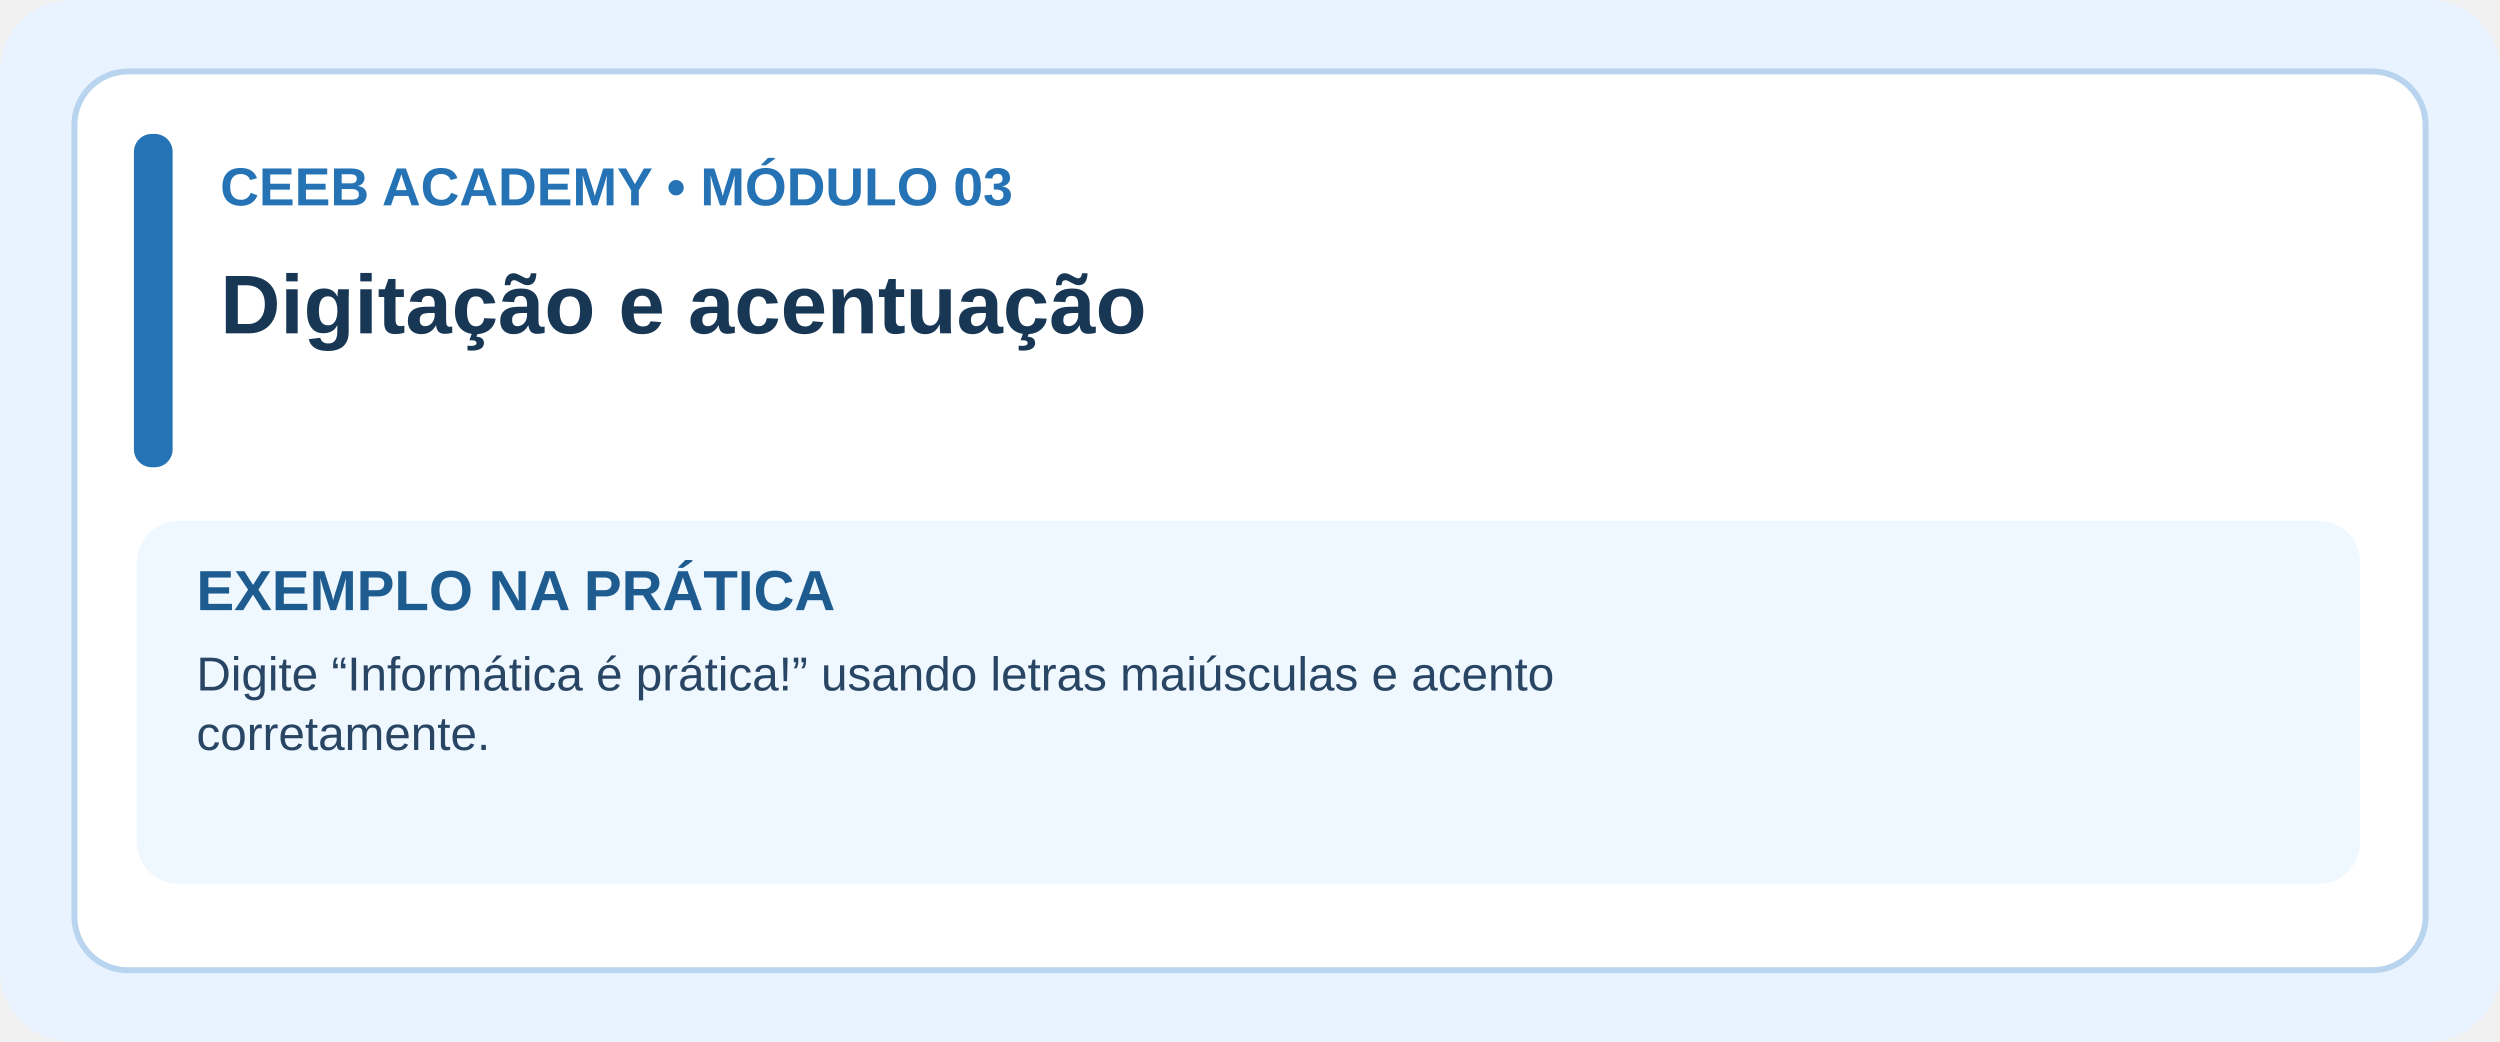
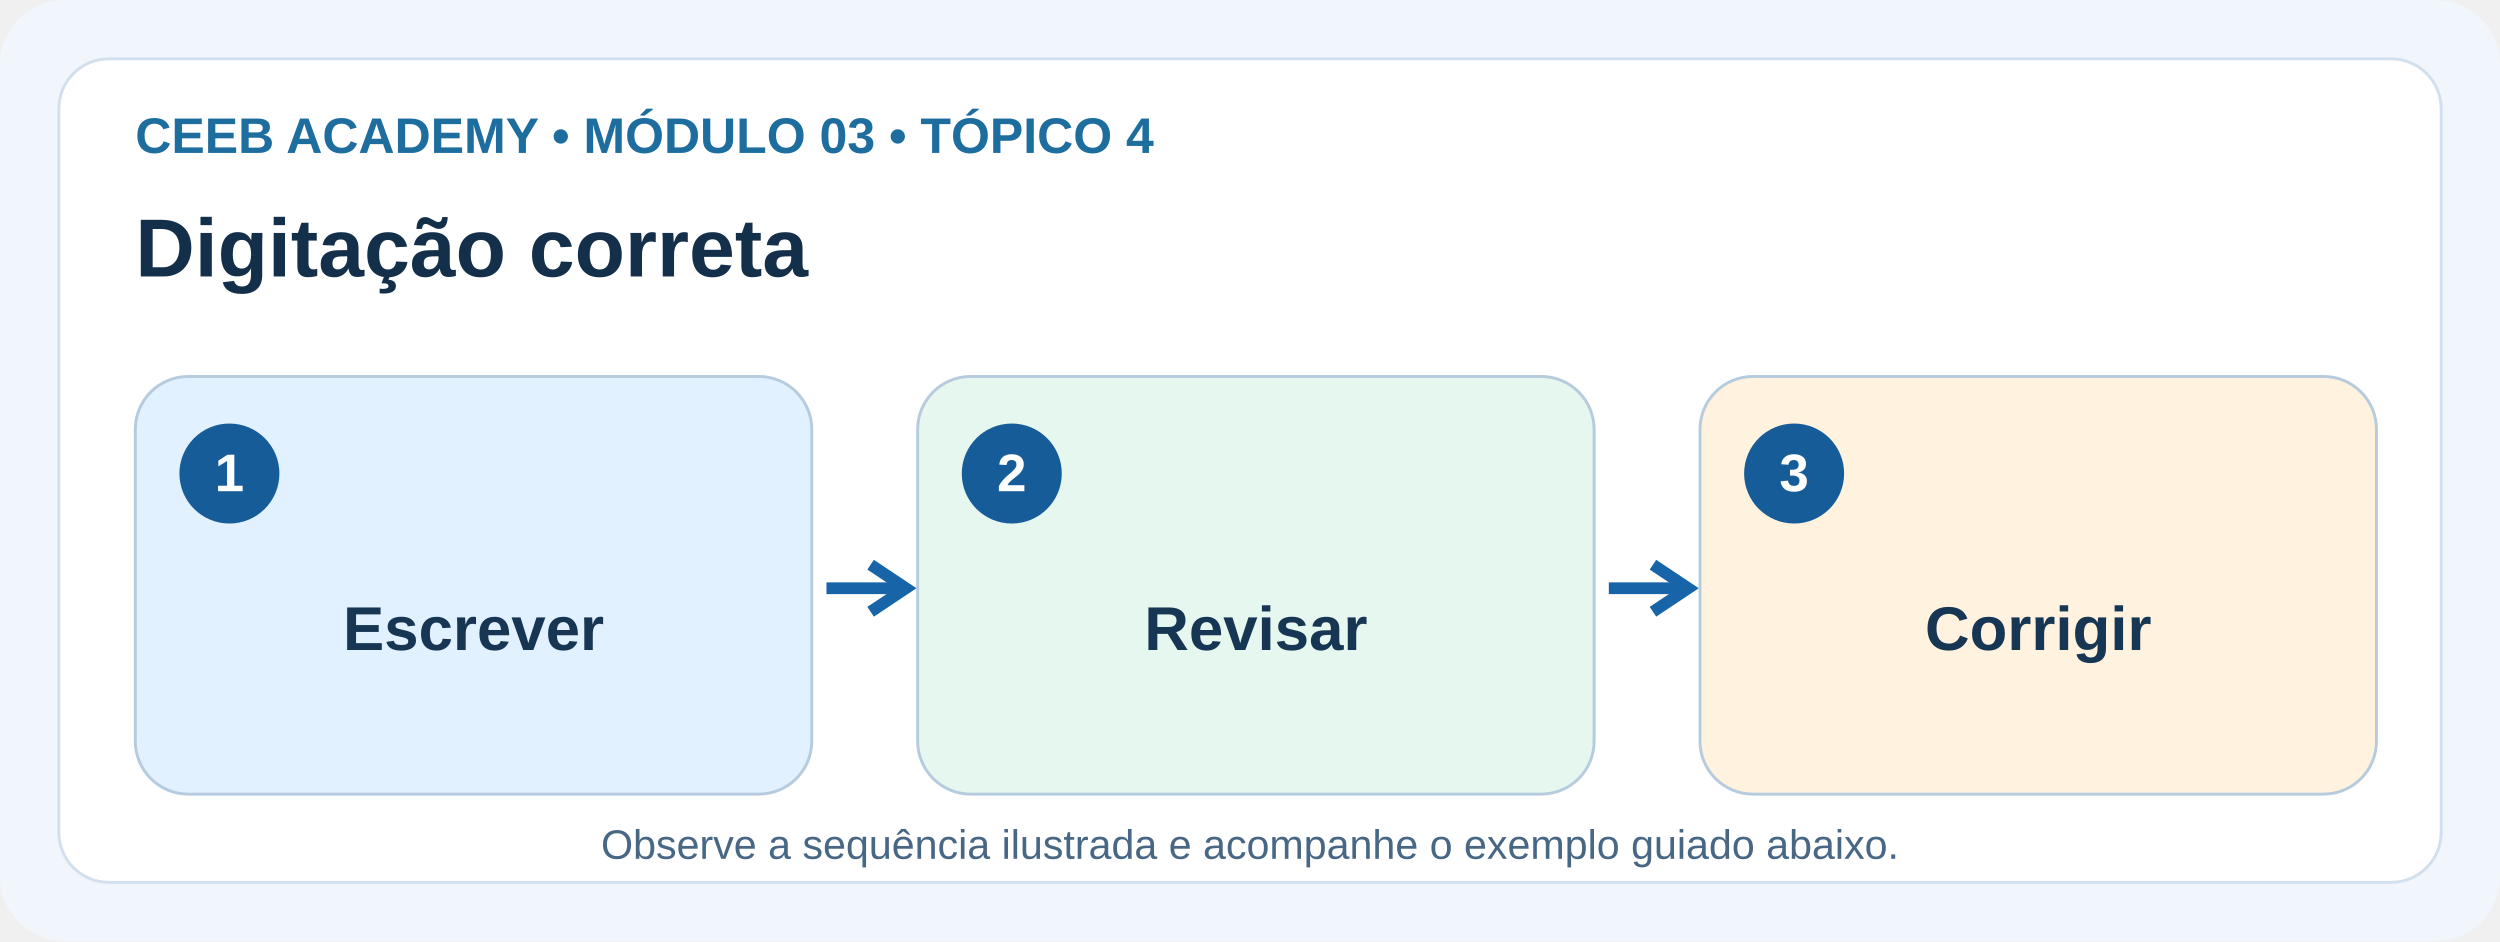
- <svg xmlns="http://www.w3.org/2000/svg" width="840" height="350" viewBox="0 0 840 350" role="img" aria-label="Diagrama explicativo em português">
-   <rect width="840" height="350" rx="24" fill="#e9f3ff" />
-   <rect x="25" y="24" width="790" height="302" rx="18" fill="white" stroke="#b8d4ee" stroke-width="2" />
-   <rect x="45" y="45" width="13" height="112" rx="6" fill="#2573b5" />
-   <text x="74" y="69" font-family="Arial, sans-serif" font-weight="700" font-size="18" fill="#2573b5">CEEB ACADEMY • MÓDULO 03</text>
-   <text x="74" y="112" font-family="Arial, sans-serif" font-size="28" font-weight="700" fill="#183755">Digitação e acentuação</text>
-   <rect x="46" y="175" width="747" height="122" rx="14" fill="#eff7ff" />
-   <text x="66" y="205" font-family="Arial, sans-serif" font-size="19" font-weight="700" fill="#1e5c90">EXEMPLO NA PRÁTICA</text>
-   <text x="66" y="232" font-family="Arial, sans-serif" font-size="16" fill="#284563">Digite “Informática é prática!” usando letras maiúsculas e acento</text>
-   <text x="66" y="252" font-family="Arial, sans-serif" font-size="16" fill="#284563">corretamente.</text>
+ <svg xmlns="http://www.w3.org/2000/svg" width="850" height="320" viewBox="0 0 850 320" role="img" aria-label="Esquema ilustrativo em português sobre Digitação correta">
+   <rect width="850" height="320" rx="22" fill="#f1f6fc" />
+   <rect x="20" y="20" width="810" height="280" rx="17" fill="#fff" stroke="#d2dfed" />
+   <text x="46" y="52" fill="#1d6d9f" font-size="17" font-family="Arial, sans-serif" font-weight="700">CEEB ACADEMY • MÓDULO 03 • TÓPICO 4</text>
+   <text x="46" y="94" fill="#142f4a" font-size="28" font-family="Arial, sans-serif" font-weight="700">Digitação correta</text>
+   <g font-family="Arial, sans-serif">
+     <rect x="46" y="128" rx="18" width="230" height="142" fill="#e2f1ff" stroke="#b6cbdd" />
+     <circle cx="78" cy="161" r="17" fill="#165c99" />
+     <text x="78" y="167" text-anchor="middle" fill="white" font-size="18" font-weight="bold">1</text>
+     <text x="161" y="221" text-anchor="middle" font-size="21" font-weight="bold" fill="#163653">Escrever</text>
+     <path d="M 281 200 L 306 200" stroke="#1765a8" stroke-width="4" />
+     <path d="M296 192 L308 200 L296 208" fill="none" stroke="#1765a8" stroke-width="4" />
+     <rect x="312" y="128" rx="18" width="230" height="142" fill="#e6f7ef" stroke="#b6cbdd" />
+     <circle cx="344" cy="161" r="17" fill="#165c99" />
+     <text x="344" y="167" text-anchor="middle" fill="white" font-size="18" font-weight="bold">2</text>
+     <text x="427" y="221" text-anchor="middle" font-size="21" font-weight="bold" fill="#163653">Revisar</text>
+     <path d="M 547 200 L 572 200" stroke="#1765a8" stroke-width="4" />
+     <path d="M562 192 L574 200 L562 208" fill="none" stroke="#1765a8" stroke-width="4" />
+     <rect x="578" y="128" rx="18" width="230" height="142" fill="#fff3df" stroke="#b6cbdd" />
+     <circle cx="610" cy="161" r="17" fill="#165c99" />
+     <text x="610" y="167" text-anchor="middle" fill="white" font-size="18" font-weight="bold">3</text>
+     <text x="693" y="221" text-anchor="middle" font-size="21" font-weight="bold" fill="#163653">Corrigir</text>
+   </g>
+   <text x="425" y="292" text-anchor="middle" font-family="Arial, sans-serif" font-size="14" fill="#476785">Observe a sequência ilustrada e acompanhe o exemplo guiado abaixo.</text>
</svg>
